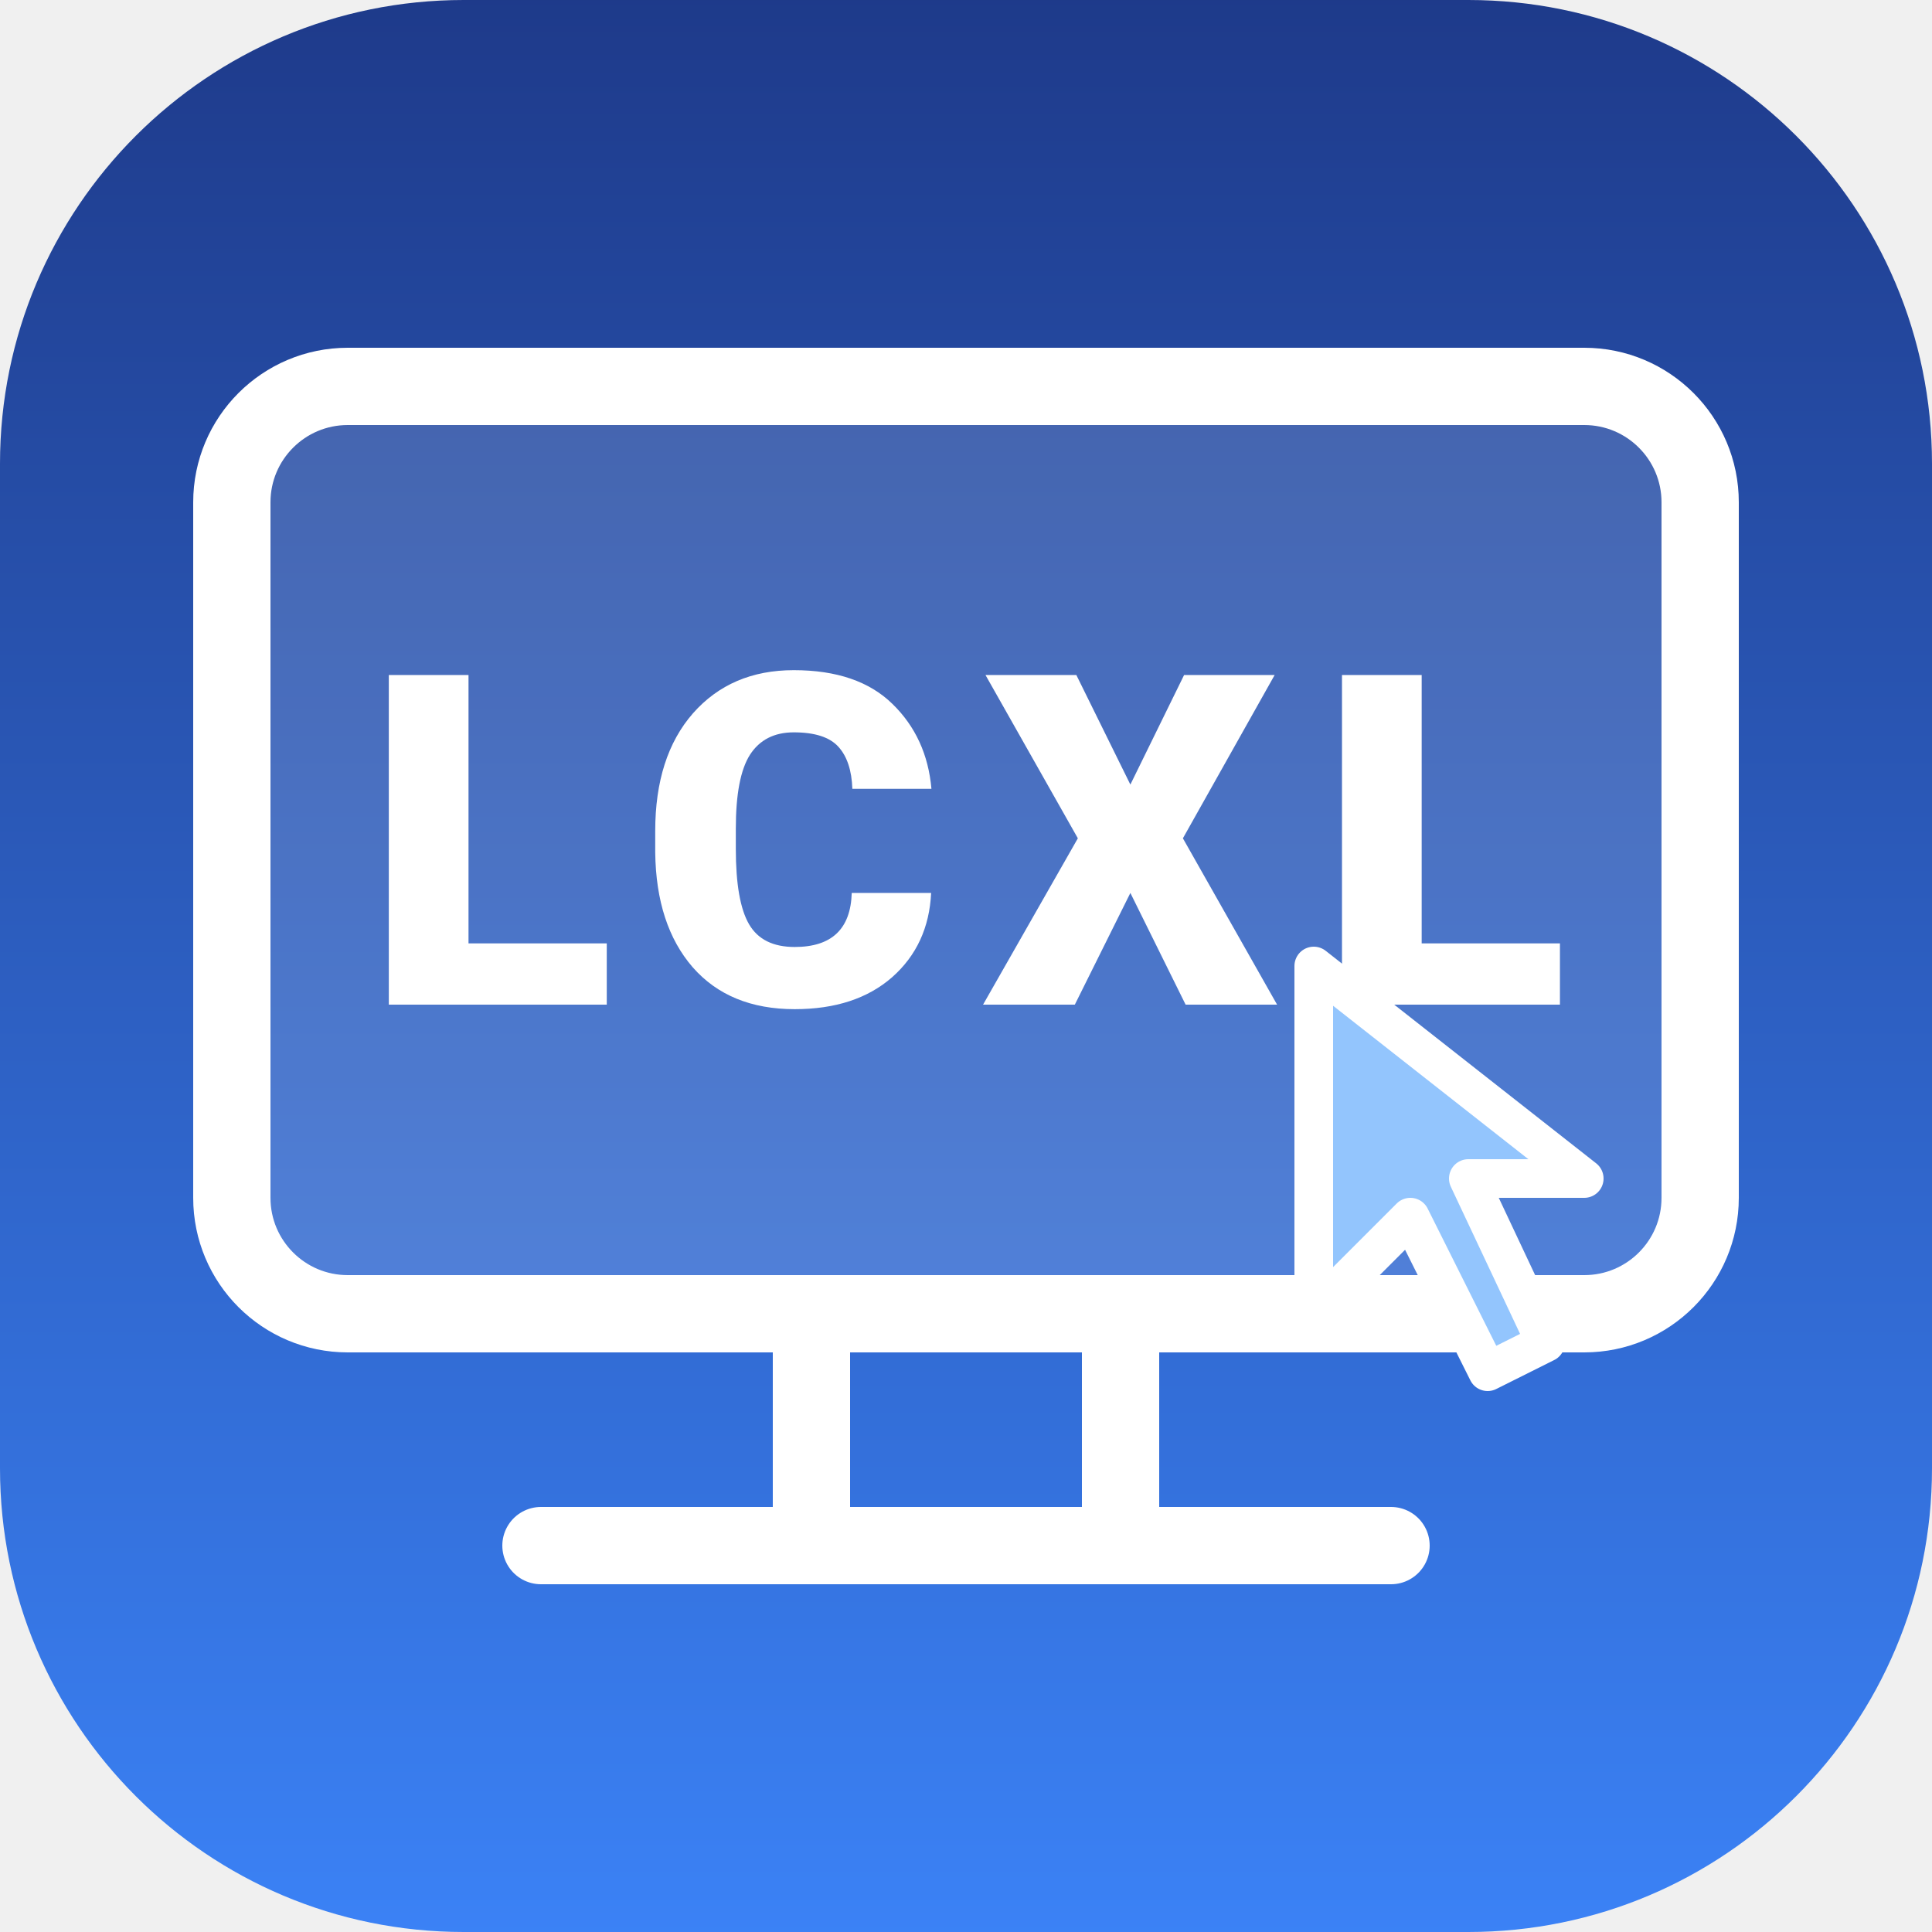
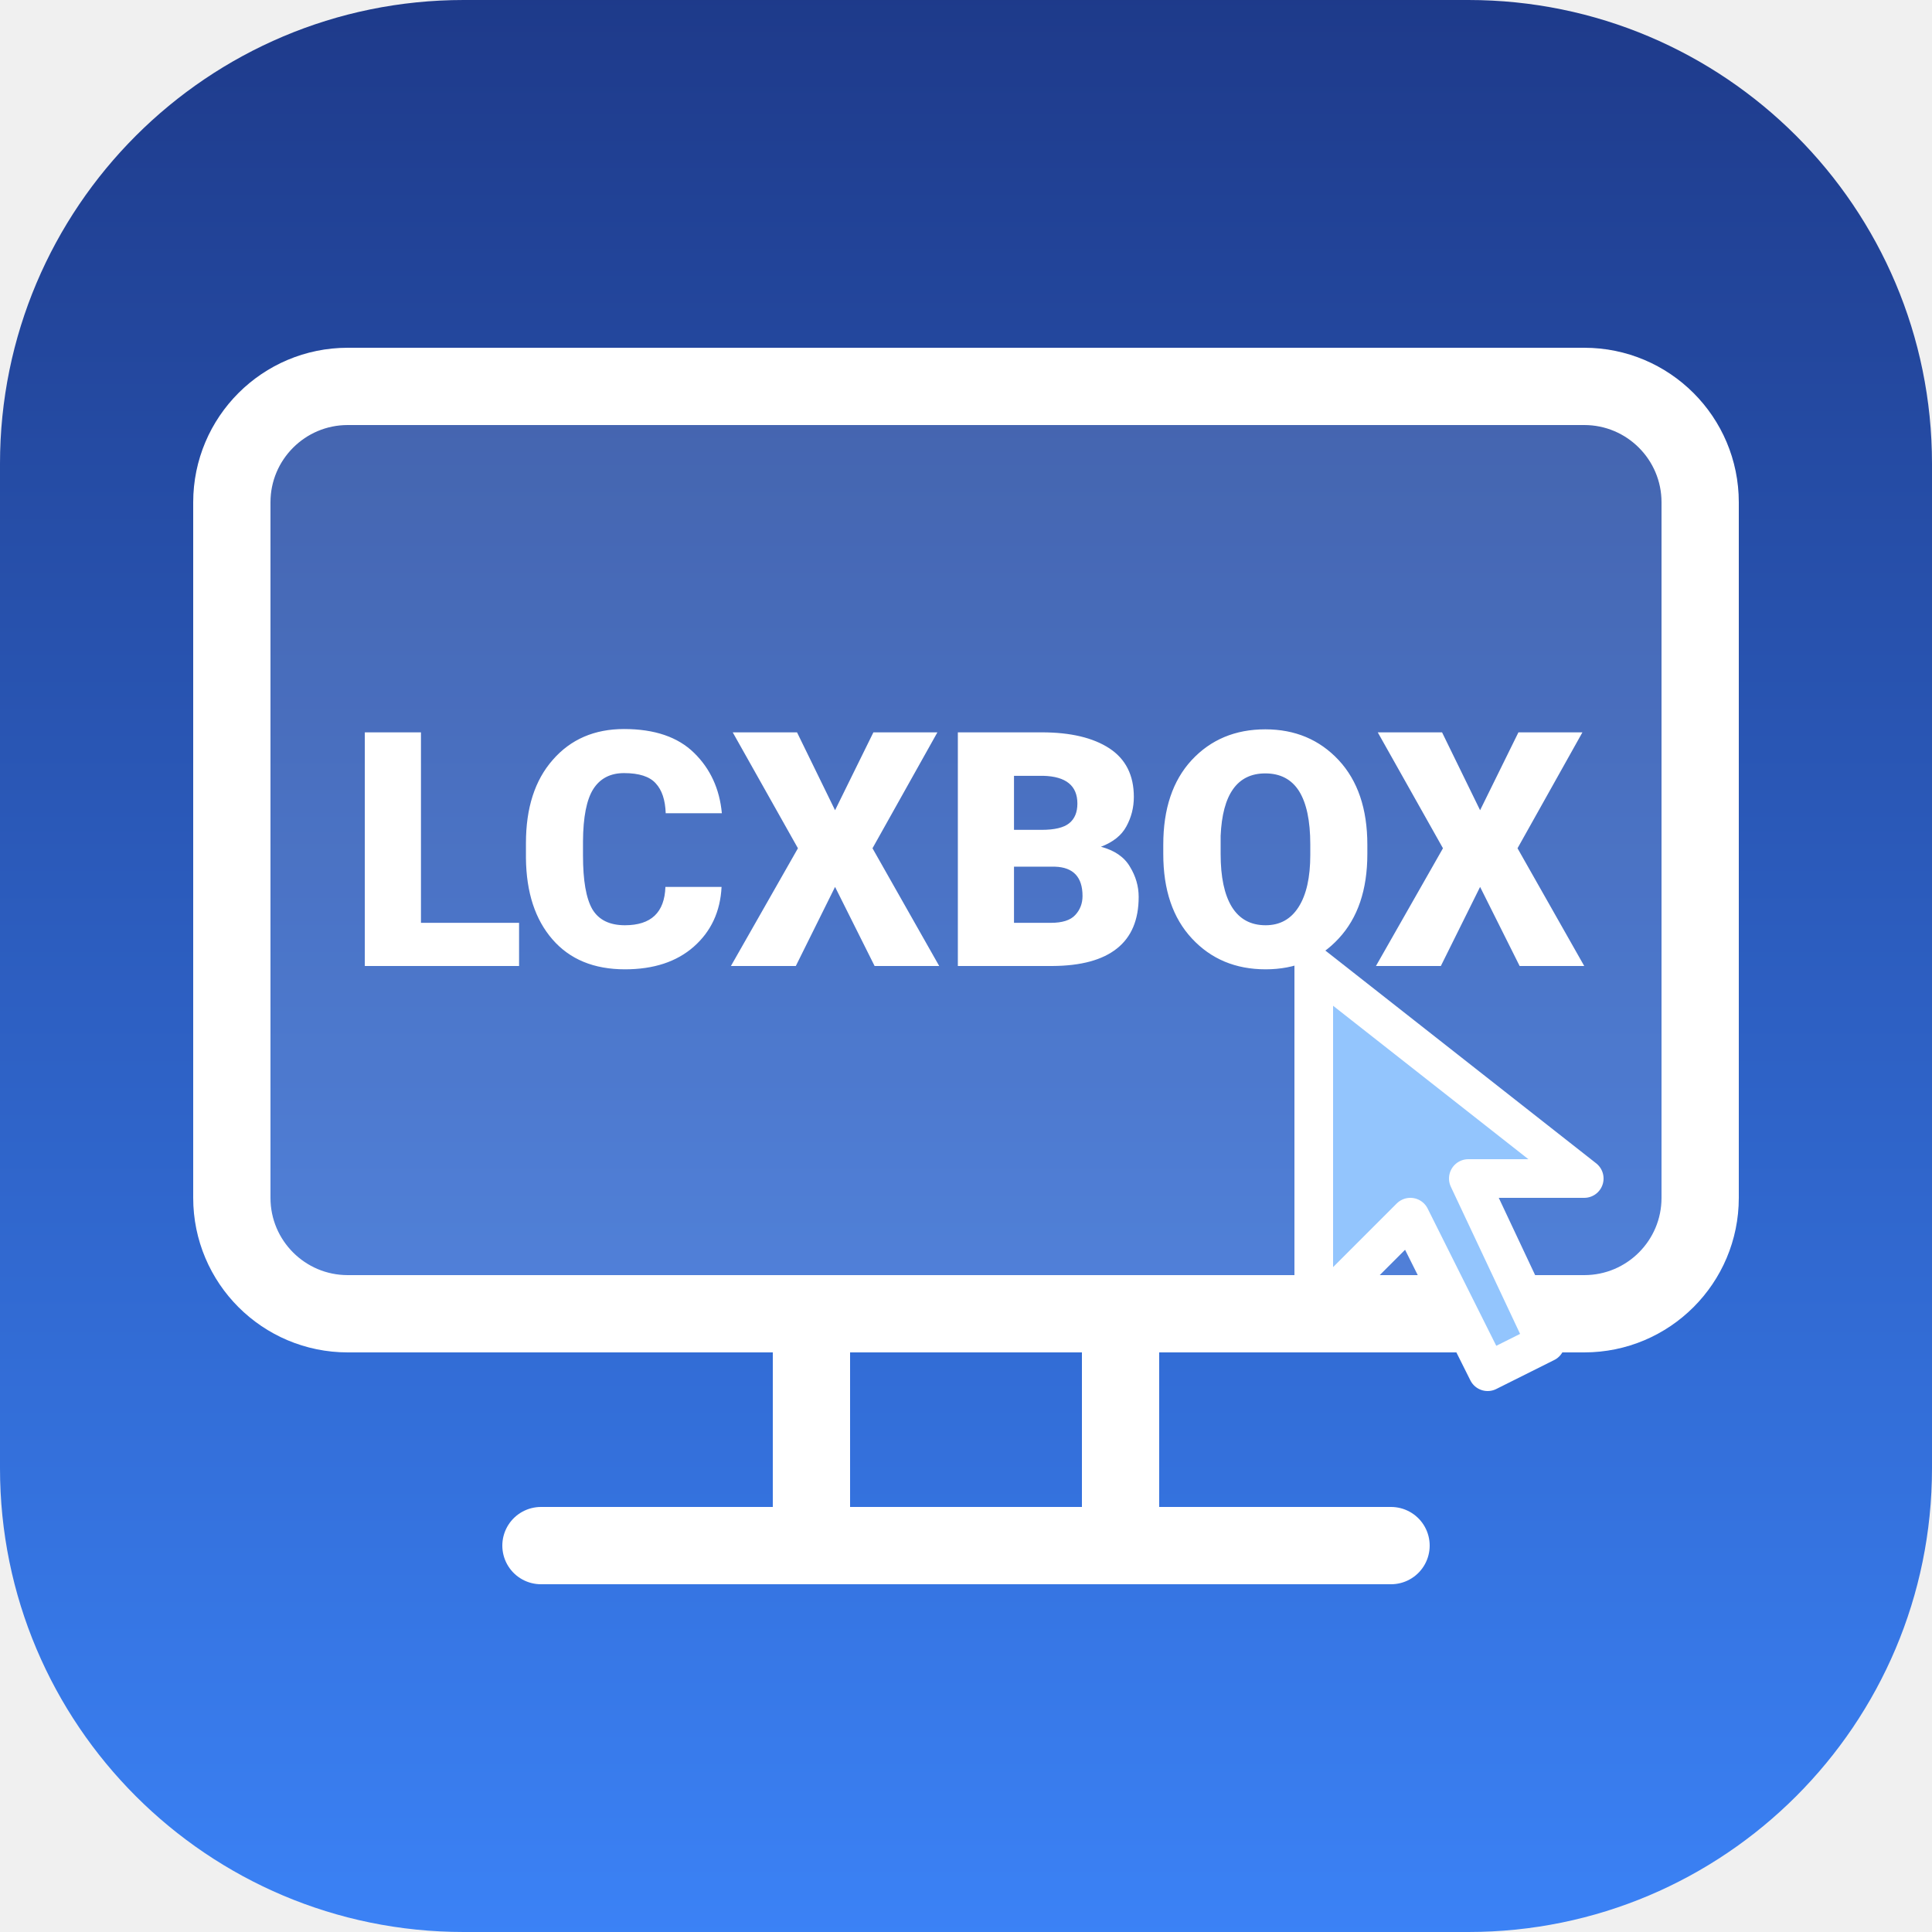
<svg xmlns="http://www.w3.org/2000/svg" viewBox="0 0 100 100" fill="none">
  <defs>
    <linearGradient id="bg" x1="0" y1="0" x2="0" y2="1">
      <stop offset="0%" stop-color="#1e3a8a" />
      <stop offset="100%" stop-color="#3b82f6" />
    </linearGradient>
  </defs>
  <rect width="100" height="100" rx="24" fill="url(#bg)" />
  <rect x="12" y="20" width="76" height="48" rx="6" stroke="#ffffff" stroke-width="4" fill="rgba(255, 255, 255, 0.15)" />
  <path d="M 42 68 L 42 80 M 58 68 L 58 80" stroke="#ffffff" stroke-width="4" />
  <path d="M 28 80 L 72 80" stroke="#ffffff" stroke-width="4" stroke-linecap="round" />
-   <text x="50" y="52" font-family="-apple-system, BlinkMacSystemFont, 'Segoe UI', Roboto, Helvetica, Arial, sans-serif" font-weight="900" font-size="24" fill="#ffffff" text-anchor="middle" letter-spacing="2">LCXL</text>
+   <text x="50" y="50" font-family="-apple-system, BlinkMacSystemFont, 'Segoe UI', Roboto, Helvetica, Arial, sans-serif" font-weight="900" font-size="17" fill="#ffffff" text-anchor="middle" textLength="64" lengthAdjust="spacingAndGlyphs">LCXBOX</text>
  <path d="M 68 50 L 68 68 L 73 63 L 77 71 L 80 69.5 L 76 61 L 82 61 Z" fill="#93c5fd" stroke="#ffffff" stroke-width="2" stroke-linejoin="round" />
</svg>
